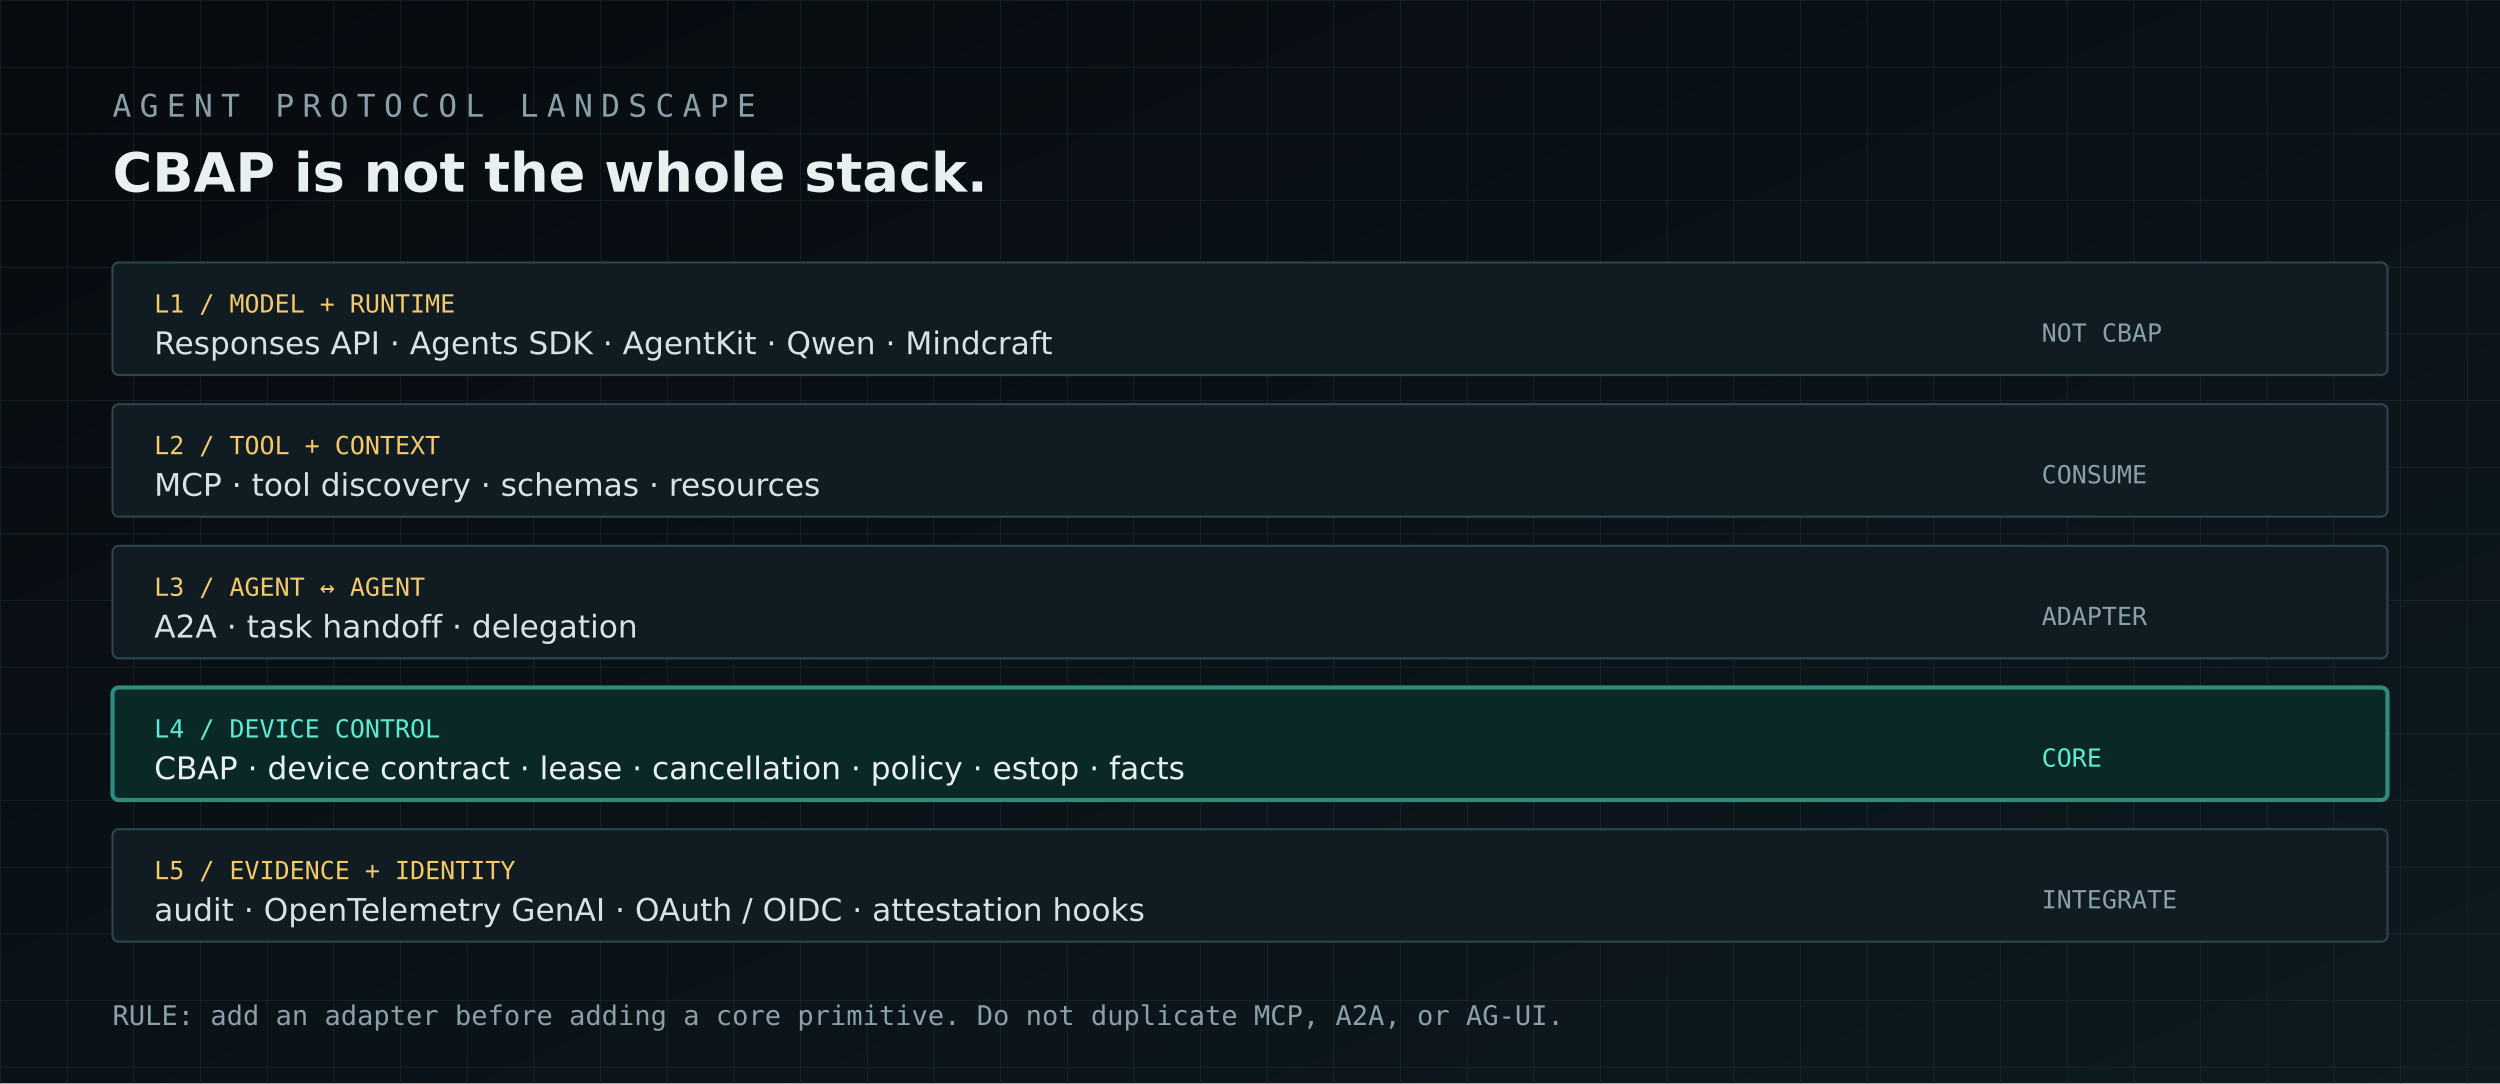
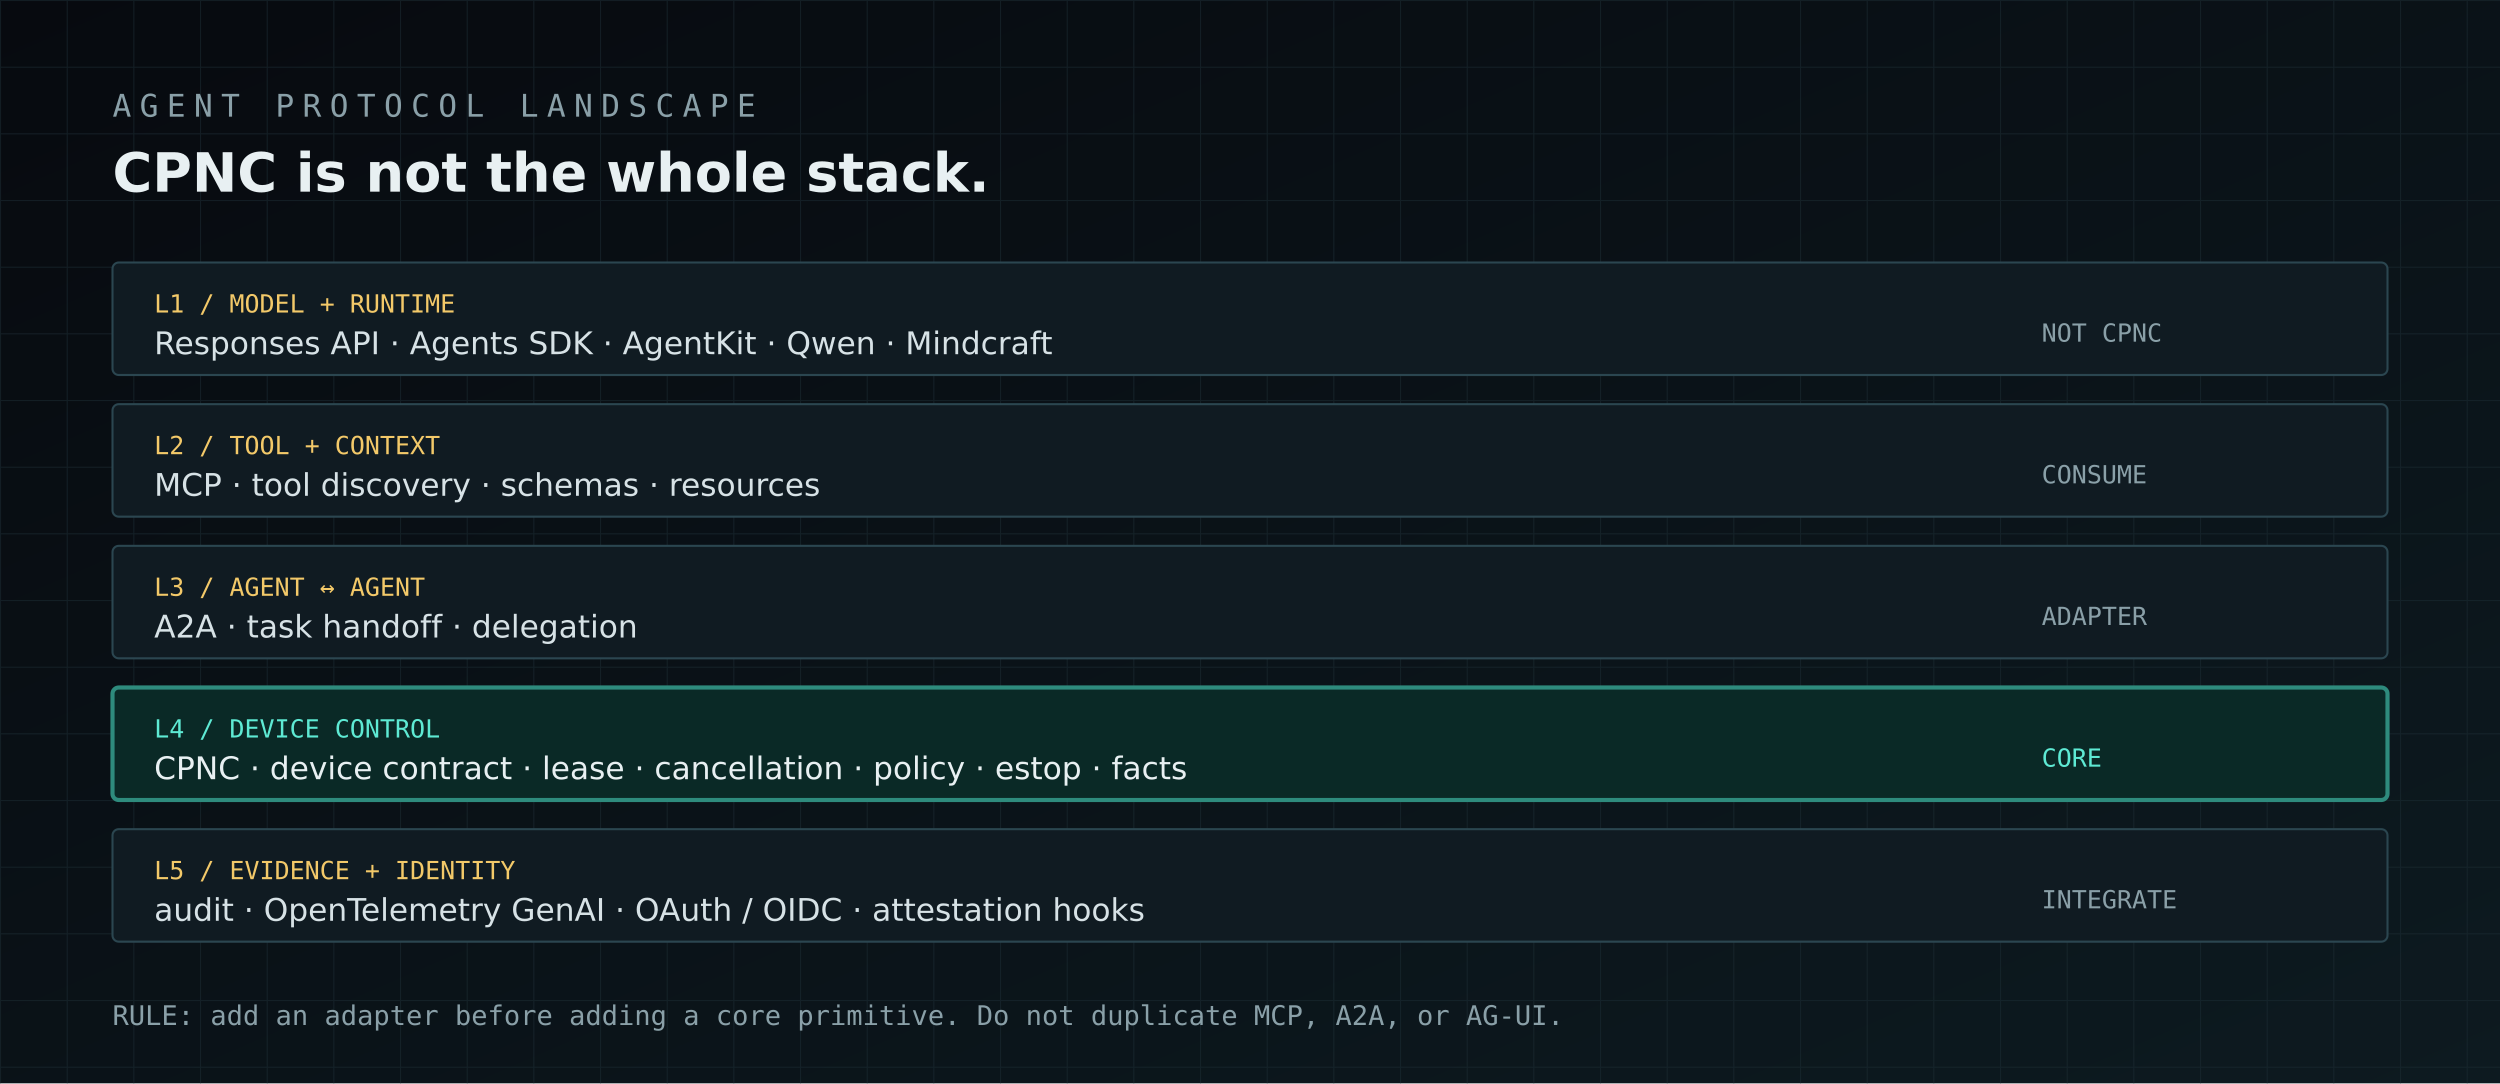
<svg xmlns="http://www.w3.org/2000/svg" width="1200" height="520" viewBox="0 0 1200 520" role="img" aria-label="Agent protocol layers: model, runtime, interop, device control, evidence">
  <defs>
    <linearGradient id="bg" x1="0" y1="0" x2="1" y2="1">
      <stop offset="0" stop-color="#070a0f" />
      <stop offset="1" stop-color="#0d1a20" />
    </linearGradient>
    <pattern id="grid" width="32" height="32" patternUnits="userSpaceOnUse">
      <path d="M 32 0 L 0 0 0 32" fill="none" stroke="#1b2c33" stroke-width="1" opacity=".55" />
    </pattern>
  </defs>
  <rect width="1200" height="520" fill="url(#bg)" />
  <rect width="1200" height="520" fill="url(#grid)" />
  <text x="54" y="56" fill="#8aa0a8" font-family="DejaVu Sans Mono, monospace" font-size="15" letter-spacing="4">AGENT PROTOCOL LANDSCAPE</text>
-   <text x="54" y="92" fill="#e8f0f2" font-family="DejaVu Sans, sans-serif" font-size="26" font-weight="700">CBAP is not the whole stack.</text>
+   <text x="54" y="92" fill="#e8f0f2" font-family="DejaVu Sans, sans-serif" font-size="26" font-weight="700">CPNC is not the whole stack.</text>
  <g font-family="DejaVu Sans, sans-serif" font-size="15">
    <rect x="54" y="126" width="1092" height="54" rx="3" fill="#101b22" stroke="#2b4650" />
    <text x="74" y="150" fill="#f3c969" font-family="DejaVu Sans Mono, monospace" font-size="12">L1 / MODEL + RUNTIME</text>
    <text x="74" y="170" fill="#d7e2e6">Responses API · Agents SDK · AgentKit · Qwen · Mindcraft</text>
-     <text x="980" y="164" fill="#8aa0a8" font-family="DejaVu Sans Mono, monospace" font-size="12">NOT CBAP</text>
+     <text x="980" y="164" fill="#8aa0a8" font-family="DejaVu Sans Mono, monospace" font-size="12">NOT CPNC</text>
    <rect x="54" y="194" width="1092" height="54" rx="3" fill="#101b22" stroke="#2b4650" />
    <text x="74" y="218" fill="#f3c969" font-family="DejaVu Sans Mono, monospace" font-size="12">L2 / TOOL + CONTEXT</text>
    <text x="74" y="238" fill="#d7e2e6">MCP · tool discovery · schemas · resources</text>
    <text x="980" y="232" fill="#8aa0a8" font-family="DejaVu Sans Mono, monospace" font-size="12">CONSUME</text>
    <rect x="54" y="262" width="1092" height="54" rx="3" fill="#101b22" stroke="#2b4650" />
    <text x="74" y="286" fill="#f3c969" font-family="DejaVu Sans Mono, monospace" font-size="12">L3 / AGENT ↔ AGENT</text>
    <text x="74" y="306" fill="#d7e2e6">A2A · task handoff · delegation</text>
    <text x="980" y="300" fill="#8aa0a8" font-family="DejaVu Sans Mono, monospace" font-size="12">ADAPTER</text>
    <rect x="54" y="330" width="1092" height="54" rx="3" fill="#0a2926" stroke="#2e8b7d" stroke-width="2" />
    <text x="74" y="354" fill="#5eead4" font-family="DejaVu Sans Mono, monospace" font-size="12">L4 / DEVICE CONTROL</text>
-     <text x="74" y="374" fill="#e8f0f2">CBAP · device contract · lease · cancellation · policy · estop · facts</text>
+     <text x="74" y="374" fill="#e8f0f2">CPNC · device contract · lease · cancellation · policy · estop · facts</text>
    <text x="980" y="368" fill="#5eead4" font-family="DejaVu Sans Mono, monospace" font-size="12">CORE</text>
    <rect x="54" y="398" width="1092" height="54" rx="3" fill="#101b22" stroke="#2b4650" />
    <text x="74" y="422" fill="#f3c969" font-family="DejaVu Sans Mono, monospace" font-size="12">L5 / EVIDENCE + IDENTITY</text>
    <text x="74" y="442" fill="#d7e2e6">audit · OpenTelemetry GenAI · OAuth / OIDC · attestation hooks</text>
    <text x="980" y="436" fill="#8aa0a8" font-family="DejaVu Sans Mono, monospace" font-size="12">INTEGRATE</text>
  </g>
  <text x="54" y="492" fill="#8aa0a8" font-family="DejaVu Sans Mono, monospace" font-size="13">RULE: add an adapter before adding a core primitive. Do not duplicate MCP, A2A, or AG-UI.</text>
</svg>
